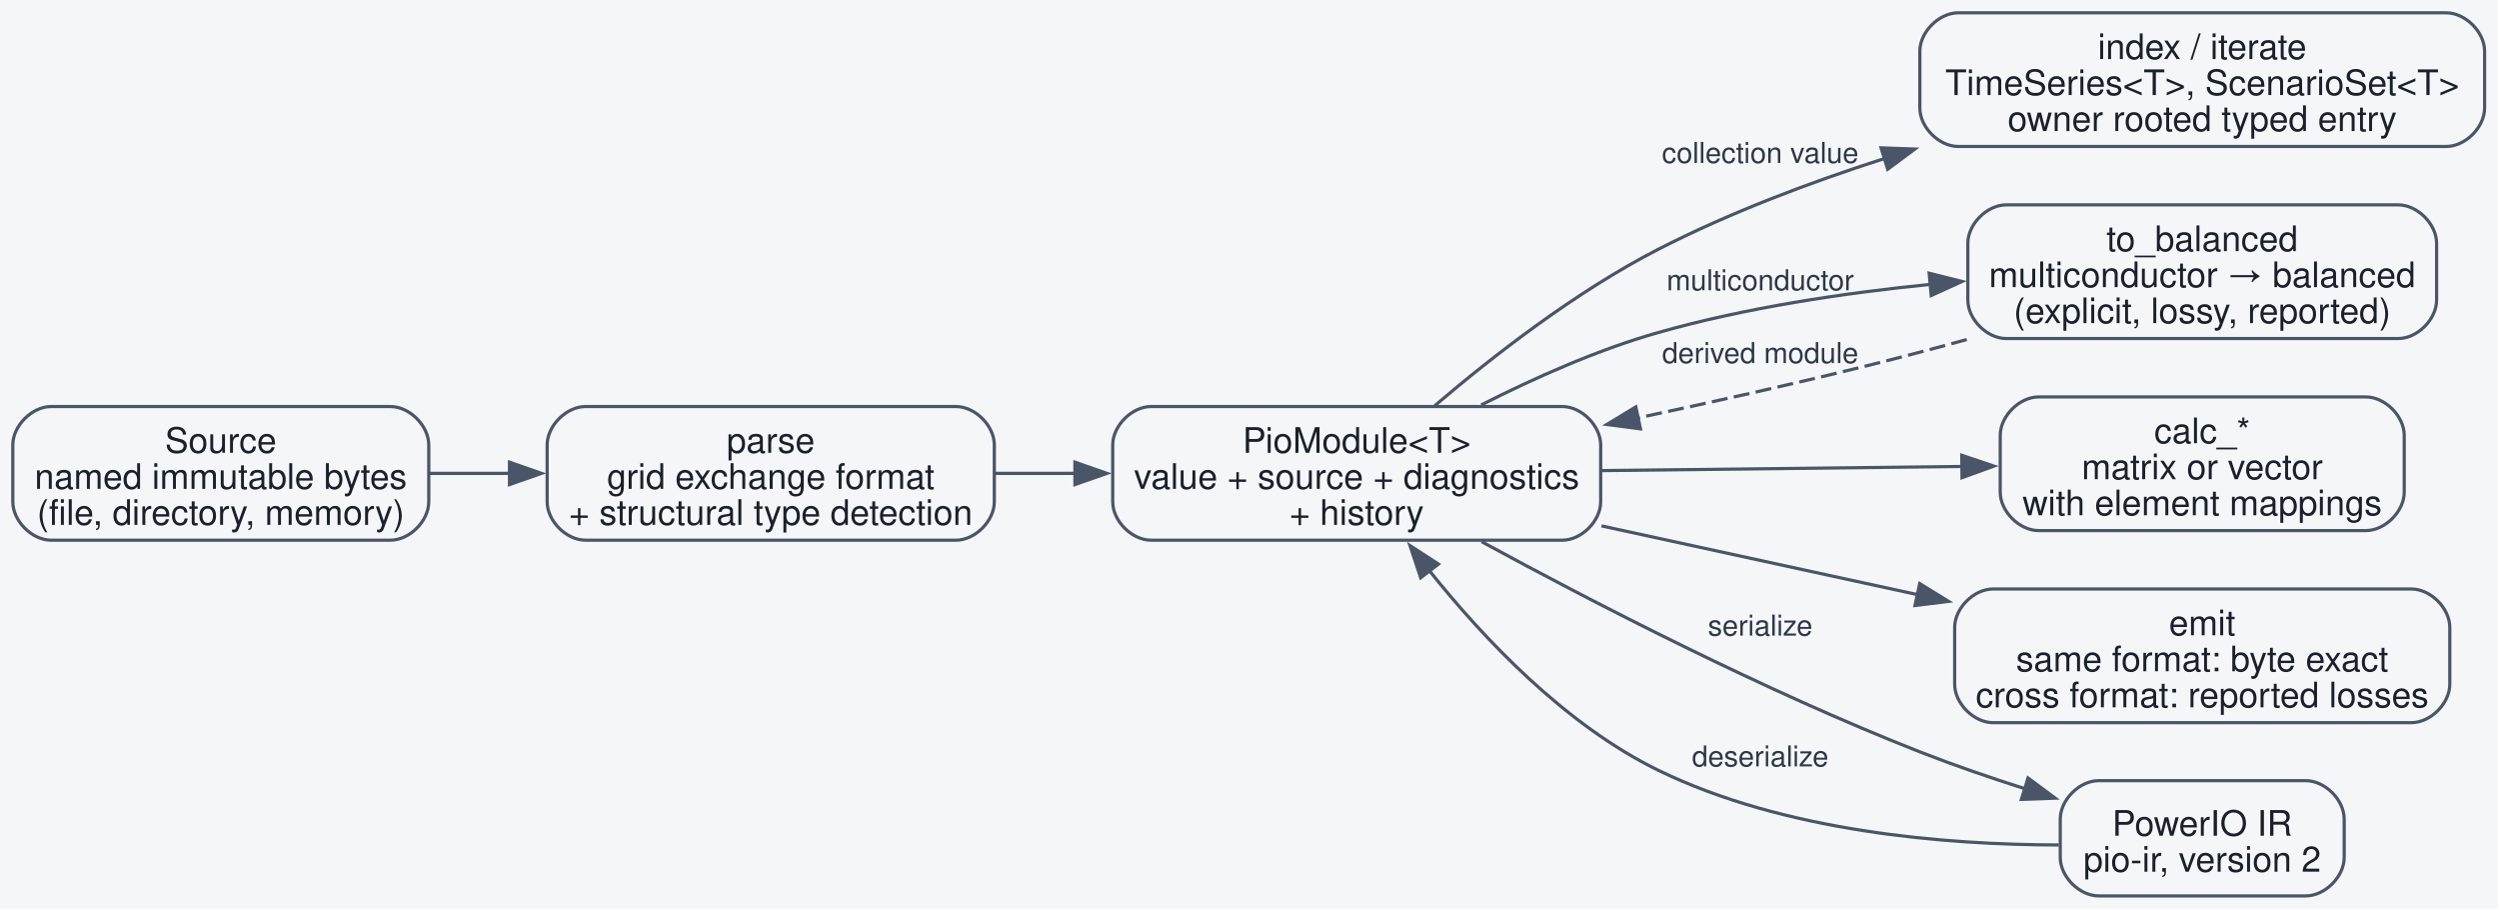
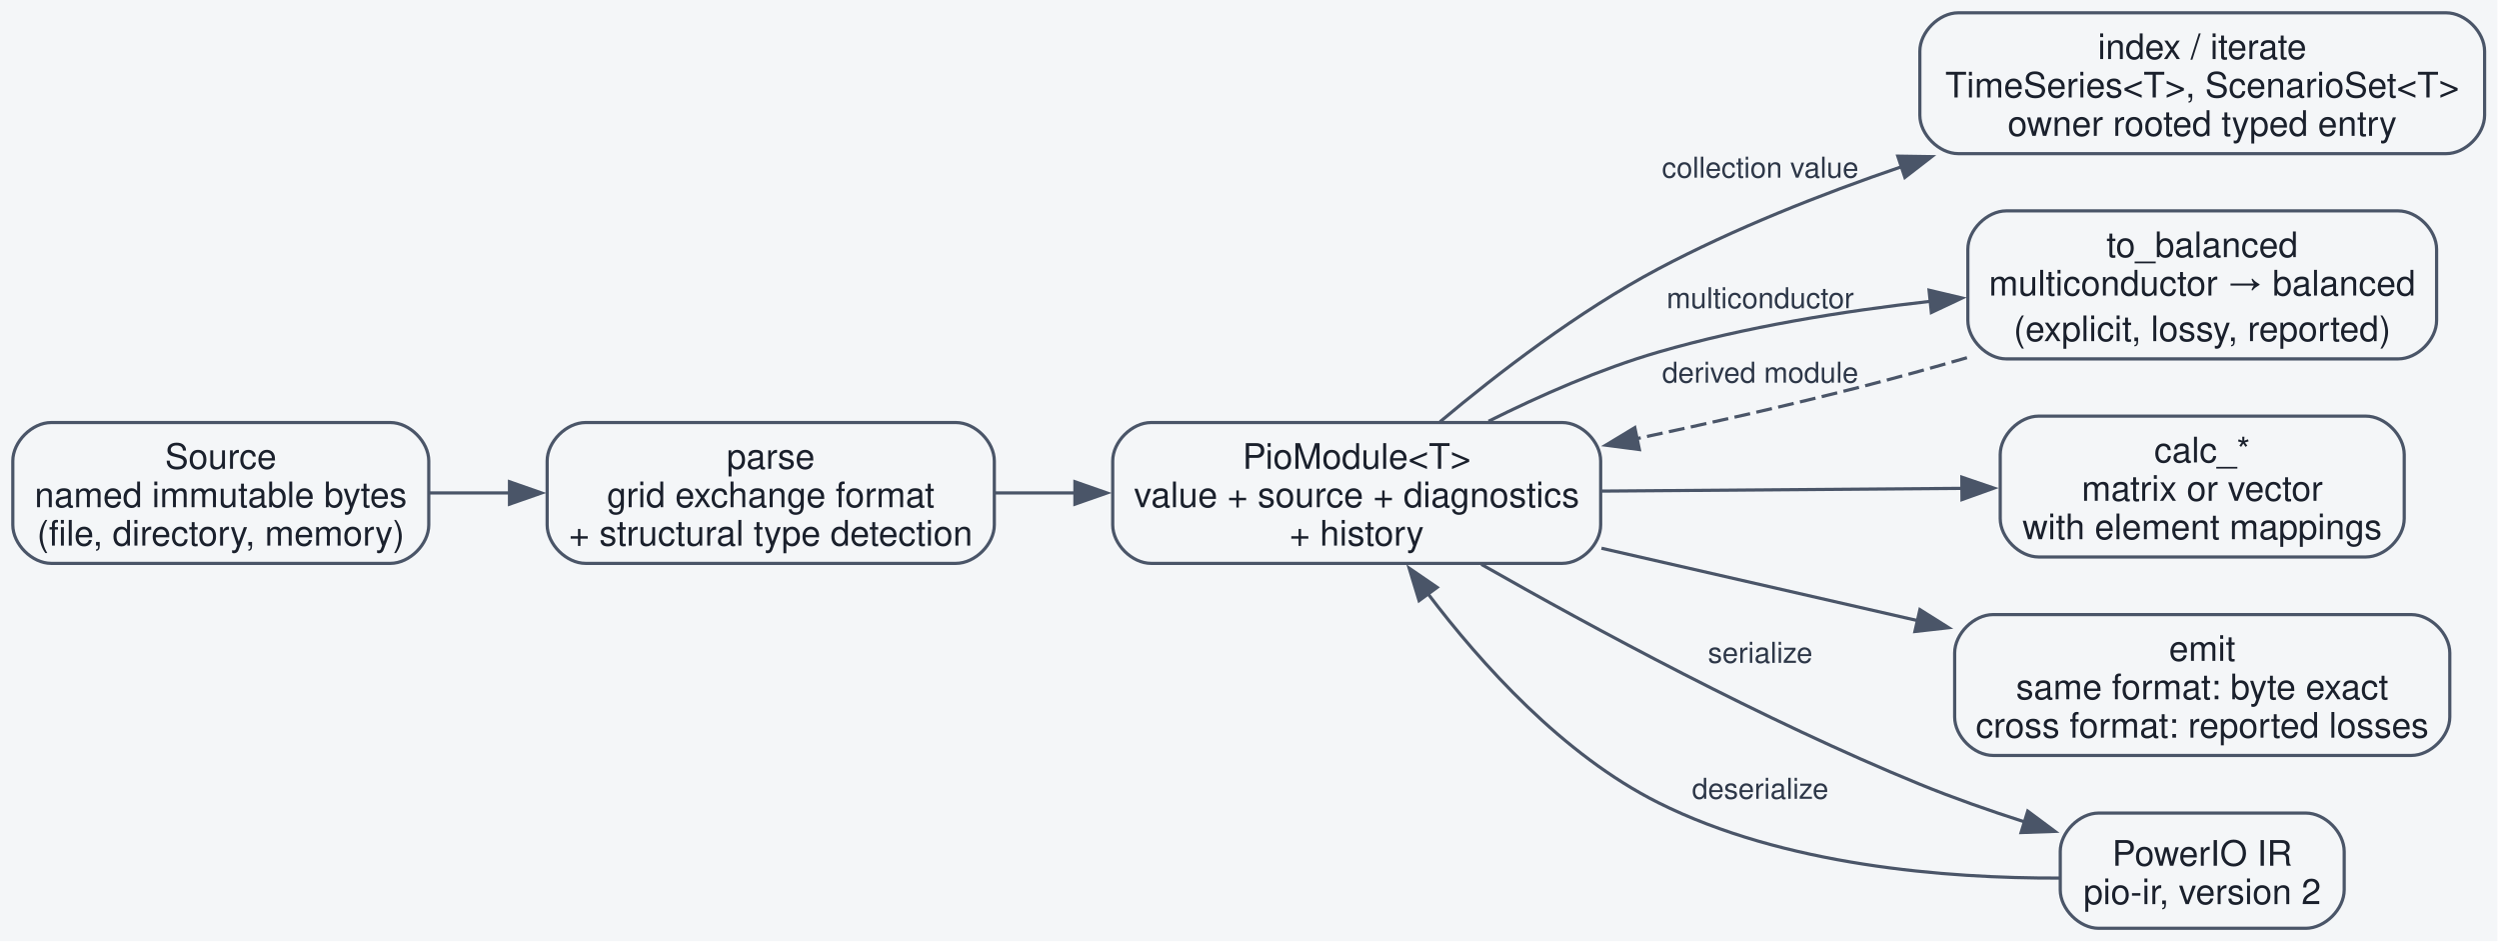
- <svg xmlns="http://www.w3.org/2000/svg" width="781pt" height="284pt" viewBox="0.00 0.00 781.00 284.00">
-   <g id="graph0" class="graph" transform="scale(1 1) rotate(0) translate(4 279.88)">
-     <polygon fill="#f4f6f8" stroke="none" points="-4,4 -4,-279.88 776.5,-279.88 776.5,4 -4,4" />
+ <svg xmlns="http://www.w3.org/2000/svg" width="781pt" height="294pt" viewBox="0.00 0.00 781.00 294.00">
+   <g id="graph0" class="graph" transform="scale(1 1) rotate(0) translate(4 290)">
+     <polygon fill="#f4f6f8" stroke="none" points="-4,4 -4,-290 776.5,-290 776.5,4 -4,4" />
    <g id="node1" class="node">
-       <path fill="#f4f6f8" stroke="#4a5568" d="M118,-152.88C118,-152.88 12,-152.88 12,-152.88 6,-152.88 0,-146.88 0,-140.88 0,-140.88 0,-123.12 0,-123.12 0,-117.12 6,-111.12 12,-111.12 12,-111.12 118,-111.12 118,-111.12 124,-111.12 130,-117.12 130,-123.12 130,-123.12 130,-140.88 130,-140.88 130,-146.88 124,-152.88 118,-152.88" />
-       <text xml:space="preserve" text-anchor="middle" x="65" y="-138.43" font-family="Helvetica,sans-Serif" font-size="11.00" fill="#1a202c">Source</text>
-       <text xml:space="preserve" text-anchor="middle" x="65" y="-127.17" font-family="Helvetica,sans-Serif" font-size="11.00" fill="#1a202c">named immutable bytes</text>
-       <text xml:space="preserve" text-anchor="middle" x="65" y="-115.92" font-family="Helvetica,sans-Serif" font-size="11.00" fill="#1a202c">(file, directory, memory)</text>
+       <path fill="#f4f6f8" stroke="#4a5568" d="M118,-158C118,-158 12,-158 12,-158 6,-158 0,-152 0,-146 0,-146 0,-126 0,-126 0,-120 6,-114 12,-114 12,-114 118,-114 118,-114 124,-114 130,-120 130,-126 130,-126 130,-146 130,-146 130,-152 124,-158 118,-158" />
+       <text xml:space="preserve" text-anchor="middle" x="65" y="-143.55" font-family="Helvetica,sans-Serif" font-size="11.00" fill="#1a202c">Source</text>
+       <text xml:space="preserve" text-anchor="middle" x="65" y="-131.55" font-family="Helvetica,sans-Serif" font-size="11.00" fill="#1a202c">named immutable bytes</text>
+       <text xml:space="preserve" text-anchor="middle" x="65" y="-119.55" font-family="Helvetica,sans-Serif" font-size="11.00" fill="#1a202c">(file, directory, memory)</text>
    </g>
    <g id="node2" class="node">
-       <path fill="#f4f6f8" stroke="#4a5568" d="M294.75,-152.88C294.75,-152.88 179,-152.88 179,-152.88 173,-152.88 167,-146.88 167,-140.88 167,-140.88 167,-123.12 167,-123.12 167,-117.12 173,-111.12 179,-111.12 179,-111.12 294.75,-111.12 294.75,-111.12 300.75,-111.12 306.75,-117.12 306.75,-123.12 306.75,-123.12 306.75,-140.88 306.75,-140.88 306.75,-146.88 300.75,-152.88 294.75,-152.88" />
-       <text xml:space="preserve" text-anchor="middle" x="236.88" y="-138.43" font-family="Helvetica,sans-Serif" font-size="11.00" fill="#1a202c">parse</text>
-       <text xml:space="preserve" text-anchor="middle" x="236.88" y="-127.17" font-family="Helvetica,sans-Serif" font-size="11.00" fill="#1a202c">grid exchange format</text>
-       <text xml:space="preserve" text-anchor="middle" x="236.88" y="-115.92" font-family="Helvetica,sans-Serif" font-size="11.00" fill="#1a202c">+ structural type detection</text>
+       <path fill="#f4f6f8" stroke="#4a5568" d="M294.75,-158C294.75,-158 179,-158 179,-158 173,-158 167,-152 167,-146 167,-146 167,-126 167,-126 167,-120 173,-114 179,-114 179,-114 294.75,-114 294.75,-114 300.75,-114 306.75,-120 306.75,-126 306.75,-126 306.75,-146 306.75,-146 306.75,-152 300.75,-158 294.75,-158" />
+       <text xml:space="preserve" text-anchor="middle" x="236.88" y="-143.55" font-family="Helvetica,sans-Serif" font-size="11.00" fill="#1a202c">parse</text>
+       <text xml:space="preserve" text-anchor="middle" x="236.88" y="-131.55" font-family="Helvetica,sans-Serif" font-size="11.00" fill="#1a202c">grid exchange format</text>
+       <text xml:space="preserve" text-anchor="middle" x="236.88" y="-119.55" font-family="Helvetica,sans-Serif" font-size="11.00" fill="#1a202c">+ structural type detection</text>
    </g>
    <g id="edge1" class="edge">
-       <path fill="none" stroke="#4a5568" d="M130.22,-132C138.43,-132 146.9,-132 155.32,-132" />
-       <polygon fill="#4a5568" stroke="#4a5568" points="155.23,-135.5 165.23,-132 155.23,-128.5 155.23,-135.5" />
+       <path fill="none" stroke="#4a5568" d="M130.22,-136C138.43,-136 146.9,-136 155.32,-136" />
+       <polygon fill="#4a5568" stroke="#4a5568" points="155.23,-139.5 165.23,-136 155.23,-132.5 155.23,-139.5" />
    </g>
    <g id="node3" class="node">
-       <path fill="#f4f6f8" stroke="#4a5568" d="M484.25,-152.88C484.25,-152.88 355.75,-152.88 355.75,-152.88 349.75,-152.88 343.75,-146.88 343.75,-140.88 343.75,-140.88 343.75,-123.12 343.75,-123.12 343.75,-117.12 349.75,-111.12 355.75,-111.12 355.75,-111.12 484.25,-111.12 484.25,-111.12 490.25,-111.12 496.25,-117.12 496.25,-123.12 496.25,-123.12 496.25,-140.88 496.25,-140.88 496.25,-146.88 490.25,-152.88 484.25,-152.88" />
-       <text xml:space="preserve" text-anchor="middle" x="420" y="-138.43" font-family="Helvetica,sans-Serif" font-size="11.00" fill="#1a202c">PioModule&lt;T&gt;</text>
-       <text xml:space="preserve" text-anchor="middle" x="420" y="-127.17" font-family="Helvetica,sans-Serif" font-size="11.00" fill="#1a202c">value + source + diagnostics</text>
-       <text xml:space="preserve" text-anchor="middle" x="420" y="-115.92" font-family="Helvetica,sans-Serif" font-size="11.00" fill="#1a202c">+ history</text>
+       <path fill="#f4f6f8" stroke="#4a5568" d="M484.25,-158C484.25,-158 355.75,-158 355.75,-158 349.75,-158 343.75,-152 343.75,-146 343.75,-146 343.75,-126 343.75,-126 343.75,-120 349.75,-114 355.75,-114 355.75,-114 484.25,-114 484.25,-114 490.25,-114 496.25,-120 496.25,-126 496.25,-126 496.25,-146 496.25,-146 496.25,-152 490.25,-158 484.25,-158" />
+       <text xml:space="preserve" text-anchor="middle" x="420" y="-143.55" font-family="Helvetica,sans-Serif" font-size="11.00" fill="#1a202c">PioModule&lt;T&gt;</text>
+       <text xml:space="preserve" text-anchor="middle" x="420" y="-131.55" font-family="Helvetica,sans-Serif" font-size="11.00" fill="#1a202c">value + source + diagnostics</text>
+       <text xml:space="preserve" text-anchor="middle" x="420" y="-119.55" font-family="Helvetica,sans-Serif" font-size="11.00" fill="#1a202c">+ history</text>
    </g>
    <g id="edge2" class="edge">
-       <path fill="none" stroke="#4a5568" d="M307.13,-132C315.3,-132 323.71,-132 332.09,-132" />
-       <polygon fill="#4a5568" stroke="#4a5568" points="331.94,-135.5 341.94,-132 331.94,-128.5 331.94,-135.5" />
+       <path fill="none" stroke="#4a5568" d="M307.13,-136C315.3,-136 323.71,-136 332.09,-136" />
+       <polygon fill="#4a5568" stroke="#4a5568" points="331.94,-139.5 341.94,-136 331.94,-132.5 331.94,-139.5" />
    </g>
    <g id="node4" class="node">
-       <path fill="#f4f6f8" stroke="#4a5568" d="M760.5,-275.88C760.5,-275.88 608,-275.88 608,-275.88 602,-275.88 596,-269.88 596,-263.88 596,-263.88 596,-246.12 596,-246.12 596,-240.12 602,-234.12 608,-234.12 608,-234.12 760.5,-234.12 760.5,-234.12 766.5,-234.12 772.5,-240.12 772.5,-246.12 772.5,-246.12 772.5,-263.88 772.5,-263.88 772.5,-269.88 766.5,-275.88 760.5,-275.88" />
-       <text xml:space="preserve" text-anchor="middle" x="684.25" y="-261.43" font-family="Helvetica,sans-Serif" font-size="11.00" fill="#1a202c">index / iterate</text>
-       <text xml:space="preserve" text-anchor="middle" x="684.25" y="-250.18" font-family="Helvetica,sans-Serif" font-size="11.00" fill="#1a202c">TimeSeries&lt;T&gt;, ScenarioSet&lt;T&gt;</text>
-       <text xml:space="preserve" text-anchor="middle" x="684.25" y="-238.93" font-family="Helvetica,sans-Serif" font-size="11.00" fill="#1a202c">owner rooted typed entry</text>
+       <path fill="#f4f6f8" stroke="#4a5568" d="M760.5,-286C760.5,-286 608,-286 608,-286 602,-286 596,-280 596,-274 596,-274 596,-254 596,-254 596,-248 602,-242 608,-242 608,-242 760.5,-242 760.5,-242 766.5,-242 772.5,-248 772.5,-254 772.5,-254 772.5,-274 772.5,-274 772.5,-280 766.5,-286 760.5,-286" />
+       <text xml:space="preserve" text-anchor="middle" x="684.25" y="-271.55" font-family="Helvetica,sans-Serif" font-size="11.00" fill="#1a202c">index / iterate</text>
+       <text xml:space="preserve" text-anchor="middle" x="684.25" y="-259.55" font-family="Helvetica,sans-Serif" font-size="11.00" fill="#1a202c">TimeSeries&lt;T&gt;, ScenarioSet&lt;T&gt;</text>
+       <text xml:space="preserve" text-anchor="middle" x="684.25" y="-247.55" font-family="Helvetica,sans-Serif" font-size="11.00" fill="#1a202c">owner rooted typed entry</text>
    </g>
    <g id="edge3" class="edge">
-       <path fill="none" stroke="#4a5568" d="M444.41,-153.15C462.41,-168.5 488.49,-188.79 514.25,-202 536.32,-213.32 561.25,-222.76 585.06,-230.4" />
-       <polygon fill="#4a5568" stroke="#4a5568" points="583.87,-233.69 594.46,-233.32 585.95,-227.01 583.87,-233.69" />
-       <text xml:space="preserve" text-anchor="middle" x="546.12" y="-228.98" font-family="Helvetica,sans-Serif" font-size="9.00" fill="#2d3748">collection value</text>
+       <path fill="none" stroke="#4a5568" d="M446.05,-158.24C464.03,-173.32 489.39,-192.83 514.25,-206 537.99,-218.58 565.02,-229.29 590.39,-237.95" />
+       <polygon fill="#4a5568" stroke="#4a5568" points="589.11,-241.22 599.71,-241.06 591.33,-234.58 589.11,-241.22" />
+       <text xml:space="preserve" text-anchor="middle" x="546.12" y="-234.49" font-family="Helvetica,sans-Serif" font-size="9.00" fill="#2d3748">collection value</text>
    </g>
    <g id="node5" class="node">
-       <path fill="#f4f6f8" stroke="#4a5568" d="M745.5,-215.88C745.5,-215.88 623,-215.88 623,-215.88 617,-215.88 611,-209.88 611,-203.88 611,-203.88 611,-186.12 611,-186.12 611,-180.12 617,-174.12 623,-174.12 623,-174.12 745.5,-174.12 745.5,-174.12 751.5,-174.12 757.5,-180.12 757.5,-186.12 757.5,-186.12 757.5,-203.88 757.5,-203.88 757.5,-209.88 751.5,-215.88 745.5,-215.88" />
-       <text xml:space="preserve" text-anchor="middle" x="684.25" y="-201.43" font-family="Helvetica,sans-Serif" font-size="11.00" fill="#1a202c">to_balanced</text>
-       <text xml:space="preserve" text-anchor="middle" x="684.25" y="-190.18" font-family="Helvetica,sans-Serif" font-size="11.00" fill="#1a202c">multiconductor → balanced</text>
-       <text xml:space="preserve" text-anchor="middle" x="684.25" y="-178.93" font-family="Helvetica,sans-Serif" font-size="11.00" fill="#1a202c">(explicit, lossy, reported)</text>
+       <path fill="#f4f6f8" stroke="#4a5568" d="M745.5,-224.12C745.5,-224.12 623,-224.12 623,-224.12 617,-224.12 611,-218.12 611,-212.12 611,-212.12 611,-189.88 611,-189.88 611,-183.88 617,-177.88 623,-177.88 623,-177.88 745.5,-177.88 745.5,-177.88 751.5,-177.88 757.5,-183.88 757.5,-189.88 757.5,-189.88 757.5,-212.12 757.5,-212.12 757.5,-218.12 751.5,-224.12 745.5,-224.12" />
+       <text xml:space="preserve" text-anchor="middle" x="684.25" y="-209.68" font-family="Helvetica,sans-Serif" font-size="11.00" fill="#1a202c">to_balanced</text>
+       <text xml:space="preserve" text-anchor="middle" x="684.25" y="-197.68" font-family="Helvetica,sans-Serif" font-size="11.00" fill="#1a202c">multiconductor → balanced</text>
+       <text xml:space="preserve" text-anchor="middle" x="684.25" y="-183.43" font-family="Helvetica,sans-Serif" font-size="11.00" fill="#1a202c">(explicit, lossy, reported)</text>
    </g>
    <g id="edge4" class="edge">
-       <path fill="none" stroke="#4a5568" d="M458.91,-153.37C475.43,-161.75 495.31,-170.63 514.25,-176 541.46,-183.72 571.97,-188.32 599.51,-191.06" />
-       <polygon fill="#4a5568" stroke="#4a5568" points="598.91,-194.52 609.19,-191.95 599.55,-187.55 598.91,-194.52" />
-       <text xml:space="preserve" text-anchor="middle" x="546.12" y="-189.2" font-family="Helvetica,sans-Serif" font-size="9.00" fill="#2d3748">multiconductor</text>
+       <path fill="none" stroke="#4a5568" d="M461.21,-158.4C477.27,-166.42 496.2,-174.76 514.25,-180 541.45,-187.89 571.96,-192.81 599.5,-195.89" />
+       <polygon fill="#4a5568" stroke="#4a5568" points="598.88,-199.34 609.19,-196.9 599.6,-192.38 598.88,-199.34" />
+       <text xml:space="preserve" text-anchor="middle" x="546.12" y="-193.72" font-family="Helvetica,sans-Serif" font-size="9.00" fill="#2d3748">multiconductor</text>
    </g>
    <g id="node6" class="node">
-       <path fill="#f4f6f8" stroke="#4a5568" d="M735.38,-155.88C735.38,-155.88 633.12,-155.88 633.12,-155.88 627.12,-155.88 621.12,-149.88 621.12,-143.88 621.12,-143.88 621.12,-126.12 621.12,-126.12 621.12,-120.12 627.12,-114.12 633.12,-114.12 633.12,-114.12 735.38,-114.12 735.38,-114.12 741.38,-114.12 747.38,-120.12 747.38,-126.12 747.38,-126.12 747.38,-143.88 747.38,-143.88 747.38,-149.88 741.38,-155.88 735.38,-155.88" />
-       <text xml:space="preserve" text-anchor="middle" x="684.25" y="-141.43" font-family="Helvetica,sans-Serif" font-size="11.00" fill="#1a202c">calc_*</text>
-       <text xml:space="preserve" text-anchor="middle" x="684.25" y="-130.18" font-family="Helvetica,sans-Serif" font-size="11.00" fill="#1a202c">matrix or vector</text>
-       <text xml:space="preserve" text-anchor="middle" x="684.25" y="-118.92" font-family="Helvetica,sans-Serif" font-size="11.00" fill="#1a202c">with element mappings</text>
+       <path fill="#f4f6f8" stroke="#4a5568" d="M735.38,-160C735.38,-160 633.12,-160 633.12,-160 627.12,-160 621.12,-154 621.12,-148 621.12,-148 621.12,-128 621.12,-128 621.12,-122 627.12,-116 633.12,-116 633.12,-116 735.38,-116 735.38,-116 741.38,-116 747.38,-122 747.38,-128 747.38,-128 747.38,-148 747.38,-148 747.38,-154 741.38,-160 735.38,-160" />
+       <text xml:space="preserve" text-anchor="middle" x="684.25" y="-145.55" font-family="Helvetica,sans-Serif" font-size="11.00" fill="#1a202c">calc_*</text>
+       <text xml:space="preserve" text-anchor="middle" x="684.25" y="-133.55" font-family="Helvetica,sans-Serif" font-size="11.00" fill="#1a202c">matrix or vector</text>
+       <text xml:space="preserve" text-anchor="middle" x="684.25" y="-121.55" font-family="Helvetica,sans-Serif" font-size="11.00" fill="#1a202c">with element mappings</text>
    </g>
    <g id="edge6" class="edge">
-       <path fill="none" stroke="#4a5568" d="M496.5,-132.86C532,-133.27 574.18,-133.75 609.46,-134.16" />
-       <polygon fill="#4a5568" stroke="#4a5568" points="609.1,-137.65 619.14,-134.27 609.18,-130.65 609.1,-137.65" />
+       <path fill="none" stroke="#4a5568" d="M496.5,-136.58C532,-136.85 574.18,-137.17 609.46,-137.44" />
+       <polygon fill="#4a5568" stroke="#4a5568" points="609.12,-140.93 619.14,-137.51 609.17,-133.93 609.12,-140.93" />
    </g>
    <g id="node7" class="node">
-       <path fill="#f4f6f8" stroke="#4a5568" d="M749.62,-95.88C749.62,-95.88 618.88,-95.88 618.88,-95.88 612.88,-95.88 606.88,-89.88 606.88,-83.88 606.88,-83.88 606.88,-66.12 606.88,-66.12 606.88,-60.12 612.88,-54.12 618.88,-54.12 618.88,-54.12 749.62,-54.12 749.62,-54.12 755.62,-54.12 761.62,-60.12 761.62,-66.12 761.62,-66.12 761.62,-83.88 761.62,-83.88 761.62,-89.88 755.62,-95.88 749.62,-95.88" />
-       <text xml:space="preserve" text-anchor="middle" x="684.25" y="-81.42" font-family="Helvetica,sans-Serif" font-size="11.00" fill="#1a202c">emit</text>
-       <text xml:space="preserve" text-anchor="middle" x="684.25" y="-70.17" font-family="Helvetica,sans-Serif" font-size="11.00" fill="#1a202c">same format: byte exact</text>
-       <text xml:space="preserve" text-anchor="middle" x="684.25" y="-58.92" font-family="Helvetica,sans-Serif" font-size="11.00" fill="#1a202c">cross format: reported losses</text>
+       <path fill="#f4f6f8" stroke="#4a5568" d="M749.62,-98C749.62,-98 618.88,-98 618.88,-98 612.88,-98 606.88,-92 606.88,-86 606.88,-86 606.88,-66 606.88,-66 606.88,-60 612.88,-54 618.88,-54 618.88,-54 749.62,-54 749.62,-54 755.62,-54 761.62,-60 761.62,-66 761.62,-66 761.62,-86 761.62,-86 761.62,-92 755.62,-98 749.62,-98" />
+       <text xml:space="preserve" text-anchor="middle" x="684.25" y="-83.55" font-family="Helvetica,sans-Serif" font-size="11.00" fill="#1a202c">emit</text>
+       <text xml:space="preserve" text-anchor="middle" x="684.25" y="-71.55" font-family="Helvetica,sans-Serif" font-size="11.00" fill="#1a202c">same format: byte exact</text>
+       <text xml:space="preserve" text-anchor="middle" x="684.25" y="-59.55" font-family="Helvetica,sans-Serif" font-size="11.00" fill="#1a202c">cross format: reported losses</text>
    </g>
    <g id="edge7" class="edge">
-       <path fill="none" stroke="#4a5568" d="M496.5,-115.59C527.36,-108.88 563.27,-101.08 595.31,-94.11" />
-       <polygon fill="#4a5568" stroke="#4a5568" points="595.96,-97.56 604.98,-92.01 594.47,-90.72 595.96,-97.56" />
+       <path fill="none" stroke="#4a5568" d="M496.5,-118.73C527.36,-111.67 563.27,-103.45 595.31,-96.12" />
+       <polygon fill="#4a5568" stroke="#4a5568" points="596.02,-99.55 604.99,-93.91 594.46,-92.72 596.02,-99.55" />
    </g>
    <g id="node8" class="node">
      <path fill="#f4f6f8" stroke="#4a5568" d="M716.62,-36C716.62,-36 651.88,-36 651.88,-36 645.88,-36 639.88,-30 639.88,-24 639.88,-24 639.88,-12 639.88,-12 639.88,-6 645.88,0 651.88,0 651.88,0 716.62,0 716.62,0 722.62,0 728.62,-6 728.62,-12 728.62,-12 728.62,-24 728.62,-24 728.62,-30 722.62,-36 716.62,-36" />
-       <text xml:space="preserve" text-anchor="middle" x="684.25" y="-18.8" font-family="Helvetica,sans-Serif" font-size="11.00" fill="#1a202c">PowerIO IR</text>
+       <text xml:space="preserve" text-anchor="middle" x="684.25" y="-19.55" font-family="Helvetica,sans-Serif" font-size="11.00" fill="#1a202c">PowerIO IR</text>
      <text xml:space="preserve" text-anchor="middle" x="684.25" y="-7.55" font-family="Helvetica,sans-Serif" font-size="11.00" fill="#1a202c">pio-ir, version 2</text>
    </g>
    <g id="edge8" class="edge">
-       <path fill="none" stroke="#4a5568" d="M459.04,-110.66C493.91,-91.69 547.36,-64.08 596,-45 606.52,-40.87 617.94,-36.95 628.95,-33.44" />
-       <polygon fill="#4a5568" stroke="#4a5568" points="629.81,-36.84 638.32,-30.53 627.73,-30.15 629.81,-36.84" />
-       <text xml:space="preserve" text-anchor="middle" x="546.12" y="-81.31" font-family="Helvetica,sans-Serif" font-size="9.00" fill="#2d3748">serialize</text>
+       <path fill="none" stroke="#4a5568" d="M458.96,-113.69C493.78,-93.85 547.2,-64.98 596,-45 606.46,-40.72 617.85,-36.73 628.85,-33.2" />
+       <polygon fill="#4a5568" stroke="#4a5568" points="629.72,-36.6 638.22,-30.28 627.64,-29.91 629.72,-36.6" />
+       <text xml:space="preserve" text-anchor="middle" x="546.12" y="-82.93" font-family="Helvetica,sans-Serif" font-size="9.00" fill="#2d3748">serialize</text>
    </g>
    <g id="edge5" class="edge">
-       <path fill="none" stroke="#4a5568" stroke-dasharray="5,2" d="M610.66,-173.8C599.75,-170.81 588.6,-167.87 578,-165.25 555.34,-159.65 530.69,-154.16 507.79,-149.3" />
-       <polygon fill="#4a5568" stroke="#4a5568" points="508.69,-145.91 498.18,-147.28 507.24,-152.76 508.69,-145.91" />
-       <text xml:space="preserve" text-anchor="middle" x="546.12" y="-166.45" font-family="Helvetica,sans-Serif" font-size="9.00" fill="#2d3748">derived module</text>
+       <path fill="none" stroke="#4a5568" stroke-dasharray="5,2" d="M610.72,-178.25C599.8,-175.08 588.63,-171.97 578,-169.25 555.27,-163.43 530.5,-157.83 507.5,-152.95" />
+       <polygon fill="#4a5568" stroke="#4a5568" points="508.35,-149.56 497.85,-150.93 506.92,-156.41 508.35,-149.56" />
+       <text xml:space="preserve" text-anchor="middle" x="546.12" y="-170.45" font-family="Helvetica,sans-Serif" font-size="9.00" fill="#2d3748">derived module</text>
    </g>
    <g id="edge9" class="edge">
-       <path fill="none" stroke="#4a5568" d="M639.4,-15.91C603.92,-15.96 553.58,-20.06 514.25,-39.25 485.11,-53.47 459.61,-80.44 442.67,-101.66" />
-       <polygon fill="#4a5568" stroke="#4a5568" points="440.01,-99.38 436.66,-109.44 445.55,-103.66 440.01,-99.38" />
+       <path fill="none" stroke="#4a5568" d="M639.65,-15.69C604.09,-15.58 553.51,-19.58 514.25,-39.25 484.5,-54.15 458.96,-82.48 442.17,-104.65" />
+       <polygon fill="#4a5568" stroke="#4a5568" points="439.5,-102.36 436.41,-112.49 445.15,-106.5 439.5,-102.36" />
      <text xml:space="preserve" text-anchor="middle" x="546.12" y="-40.45" font-family="Helvetica,sans-Serif" font-size="9.00" fill="#2d3748">deserialize</text>
    </g>
  </g>
</svg>
